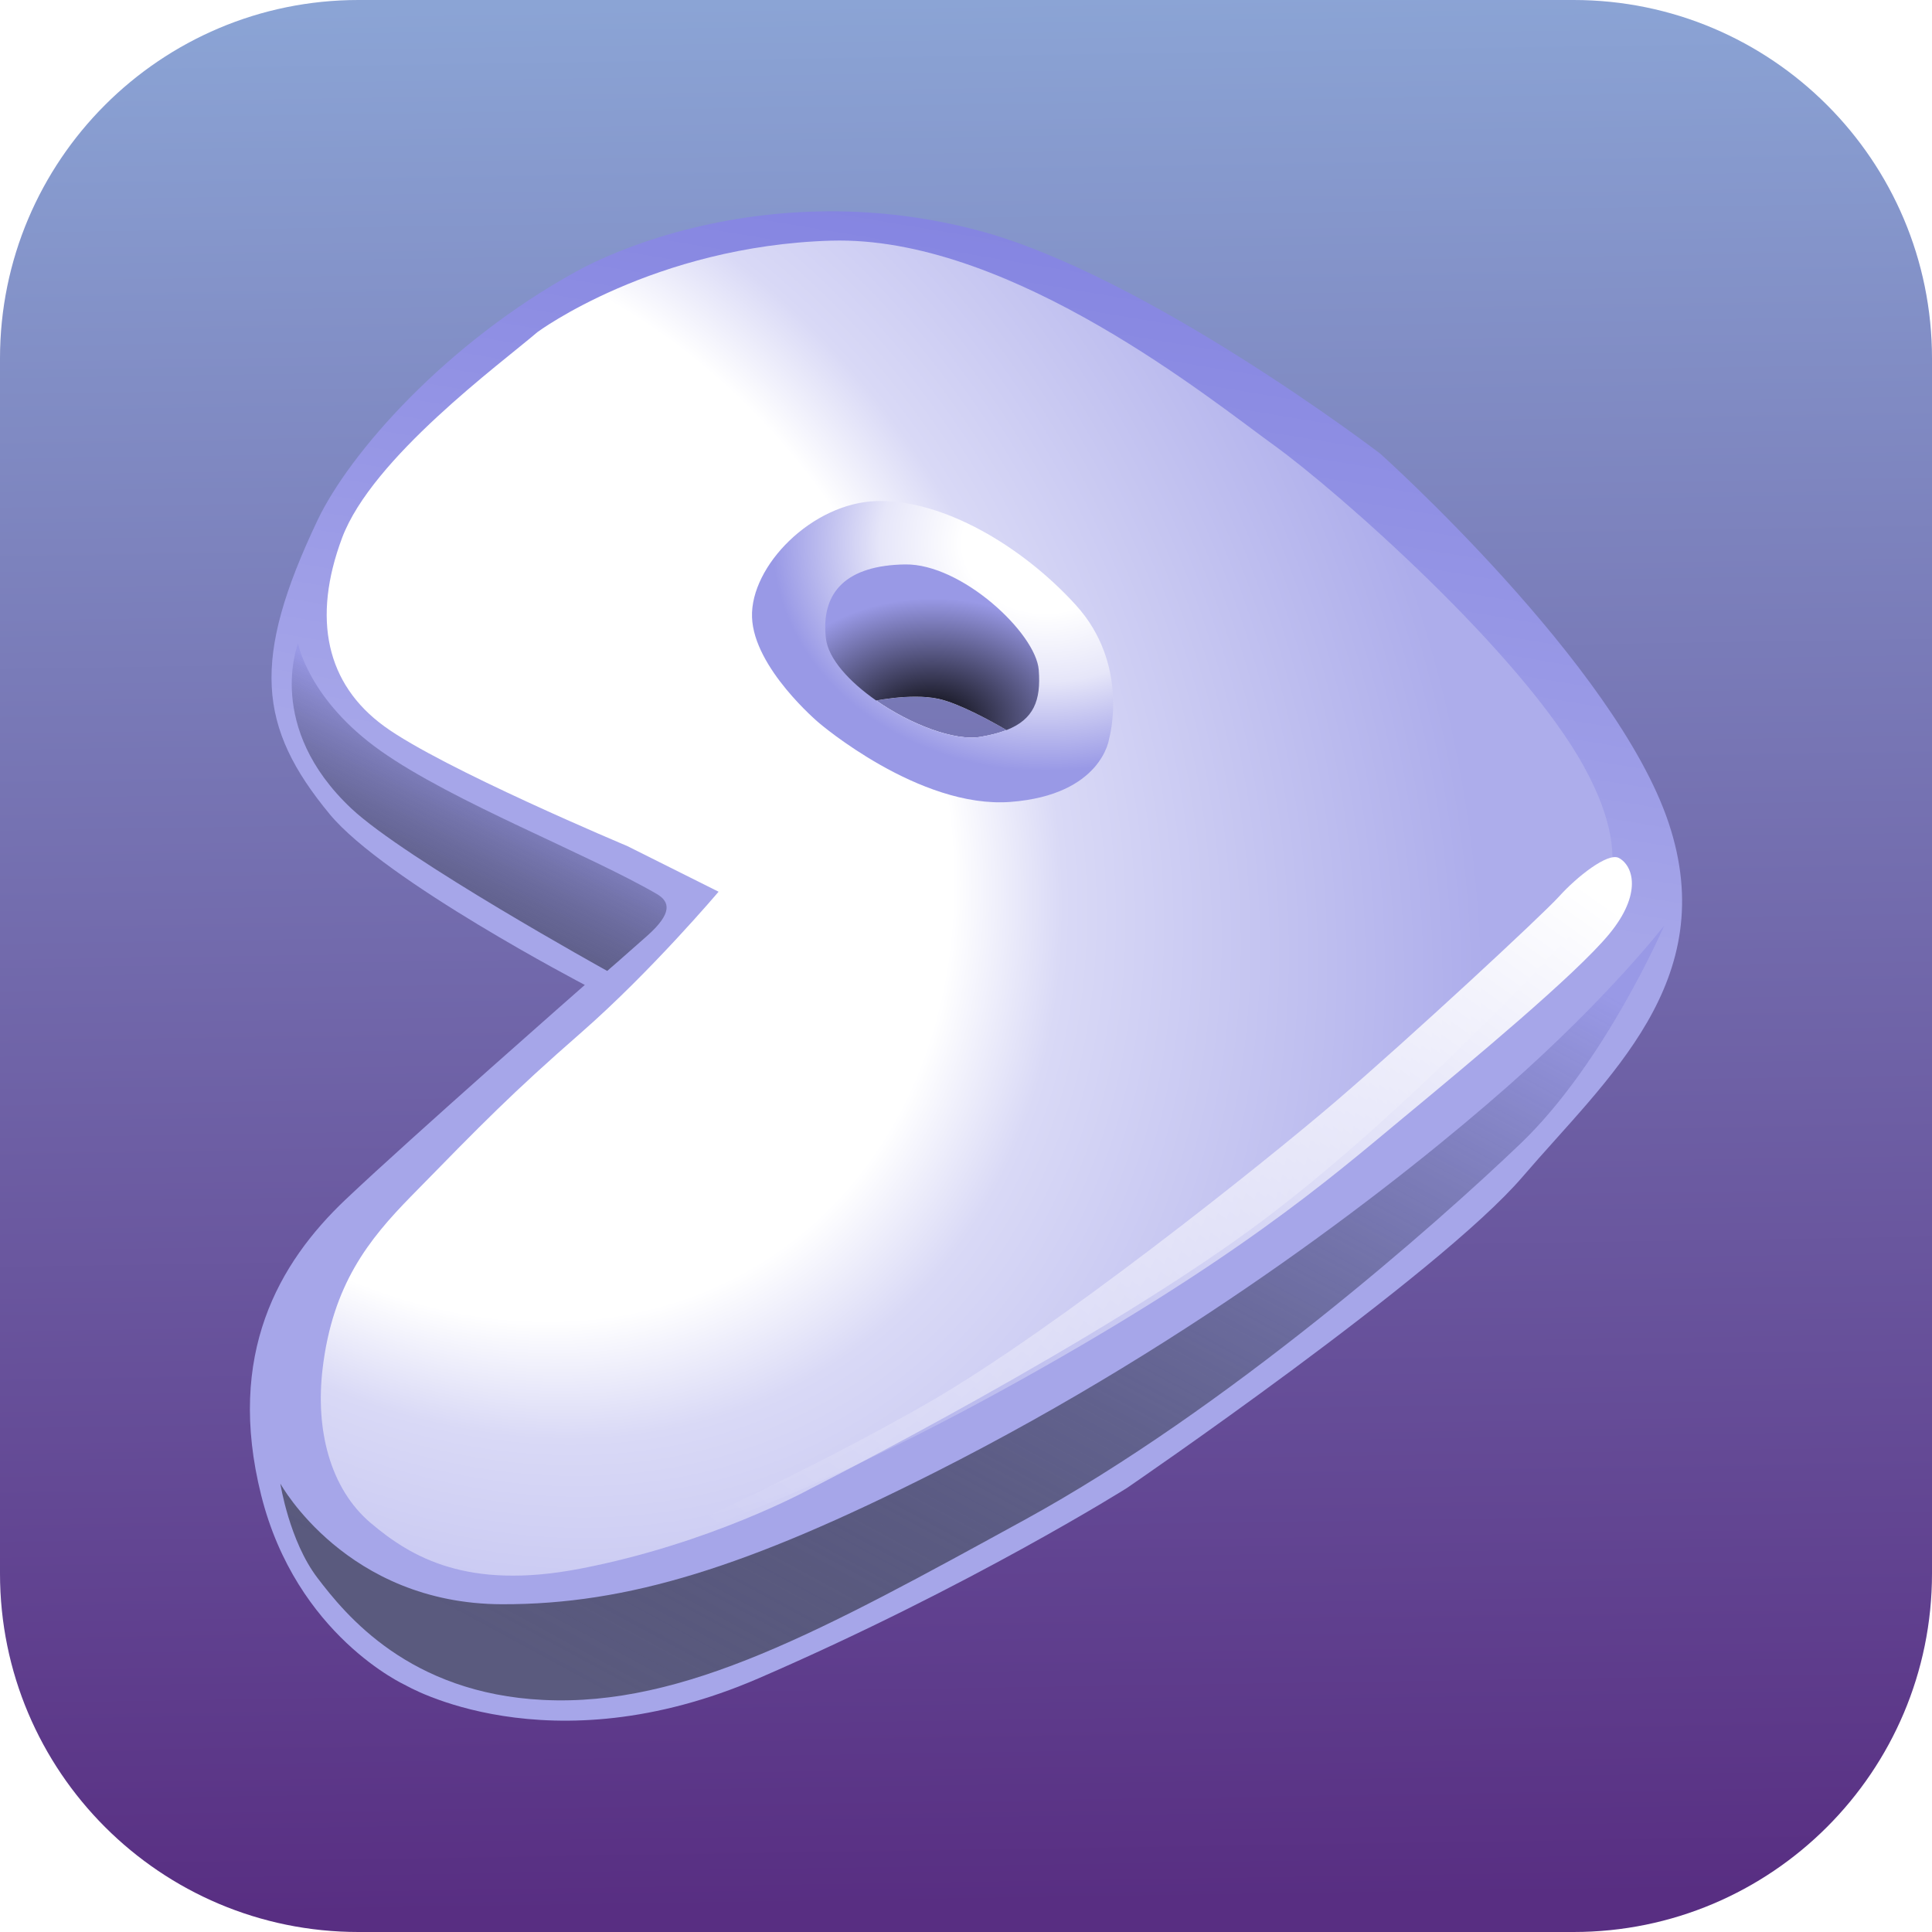
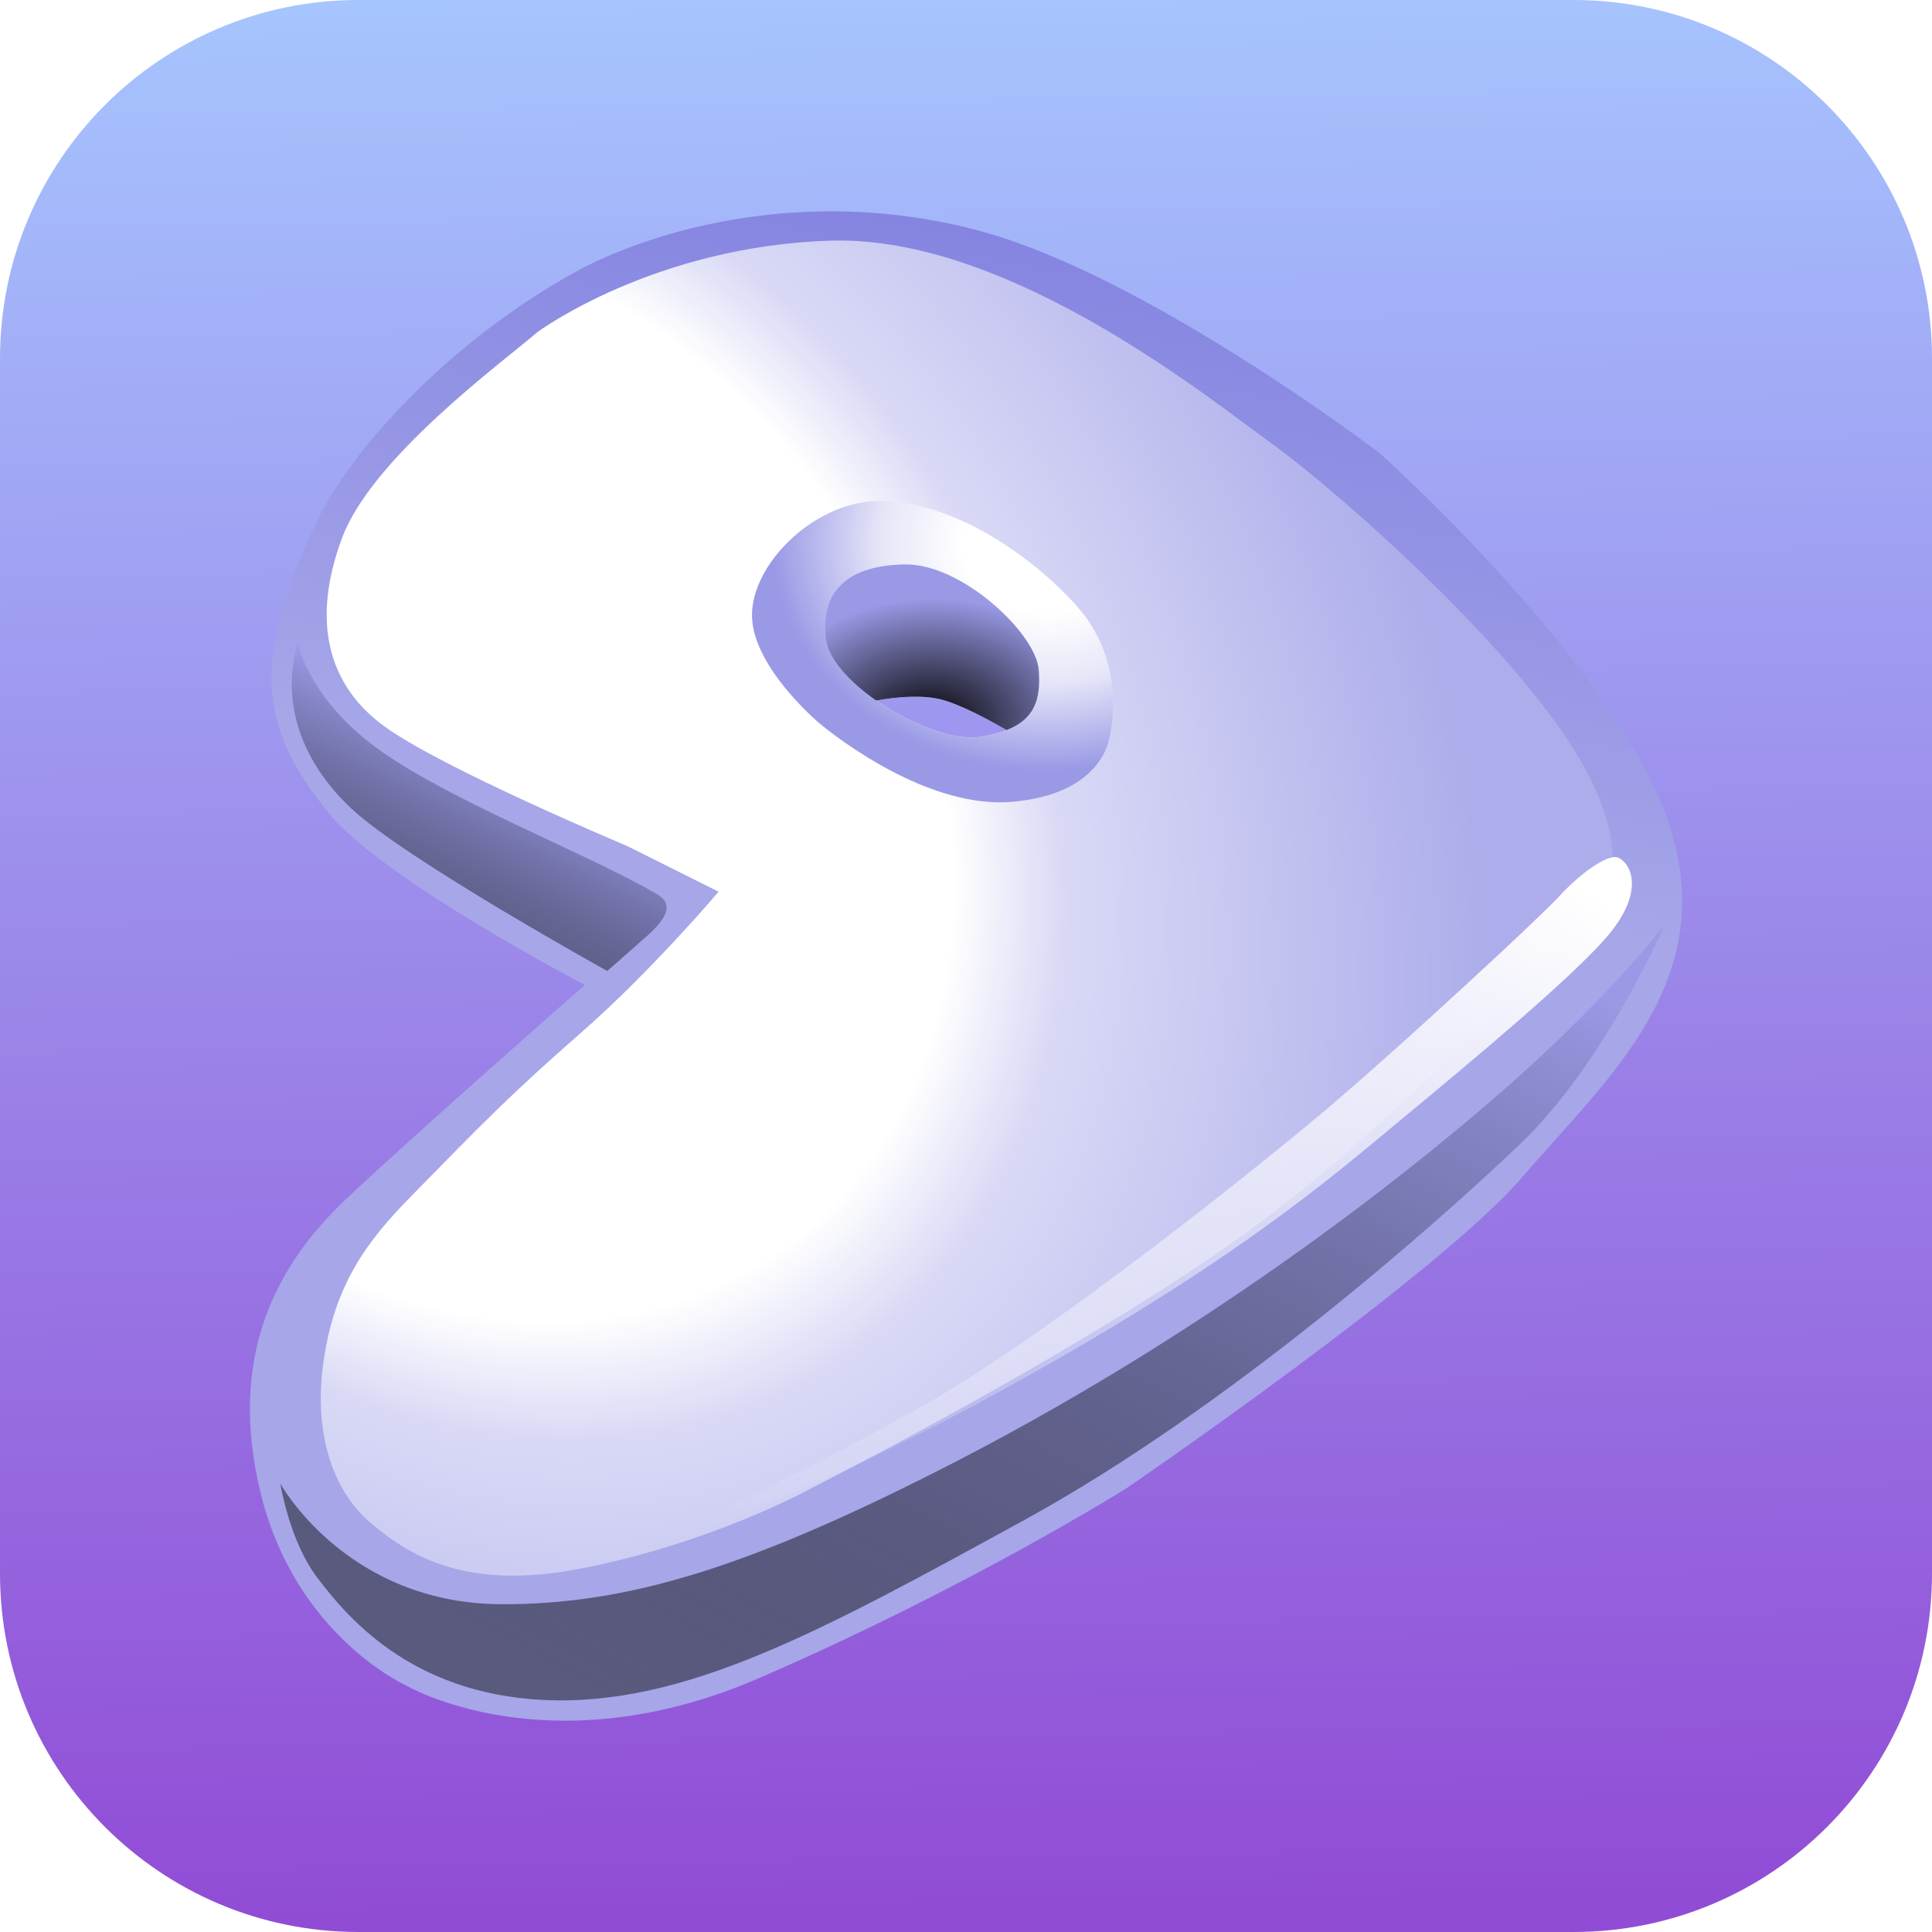
<svg xmlns="http://www.w3.org/2000/svg" xmlns:ns1="http://vectornator.io" height="100%" stroke-miterlimit="10" style="fill-rule:nonzero;clip-rule:evenodd;stroke-linecap:round;stroke-linejoin:round;" version="1.1" viewBox="0 0 512 512" width="100%" xml:space="preserve">
  <defs>
    <linearGradient gradientTransform="matrix(1 0 0 1 0 0)" gradientUnits="userSpaceOnUse" id="LinearGradient" x1="246.99" x2="254.91" y1="-0.49" y2="505.165">
-       <stop offset="0.001" stop-color="#8ba4d5" />
-       <stop offset="1" stop-color="#582e82" />
+       <stop offset="0.001" stop-color="#a6c4fe" />
+       <stop offset="1" stop-color="#914cd6" />
    </linearGradient>
    <linearGradient gradientTransform="matrix(0.849025 0 0 -0.849025 1648.65 796.813)" gradientUnits="userSpaceOnUse" id="LinearGradient_2" x1="-1599.24" x2="-1639.04" y1="918.2" y2="679.198">
      <stop offset="0" stop-color="#7b7bdf" />
      <stop offset="1" stop-color="#a6a6e9" />
    </linearGradient>
    <radialGradient cx="-1885.29" cy="829.898" gradientTransform="matrix(0.586676 0.858959 0.692295 -0.472907 649.998 2216.98)" gradientUnits="userSpaceOnUse" id="RadialGradient" r="303.342">
      <stop offset="0" stop-color="#ffffff" />
      <stop offset="0.487" stop-color="#ffffff" />
      <stop offset="0.593" stop-color="#d9d9f6" />
      <stop offset="1" stop-color="#adadeb" />
    </radialGradient>
    <radialGradient cx="-1668.81" cy="741.623" gradientTransform="matrix(0.929598 0 0 -0.775415 1828.41 719.091)" gradientUnits="userSpaceOnUse" id="RadialGradient_2" r="77.791">
      <stop offset="0" stop-color="#ffffff" />
      <stop offset="0.304" stop-color="#ffffff" />
      <stop offset="0.607" stop-color="#e6e6f9" />
      <stop offset="1" stop-color="#9999e6" />
    </radialGradient>
    <radialGradient cx="-1751.85" cy="675.091" gradientTransform="matrix(1.27659 -0.047885 -0.0348949 -0.929937 2506.28 735.704)" gradientUnits="userSpaceOnUse" id="RadialGradient_3" r="35.682">
      <stop offset="0" stop-color="#000000" />
      <stop offset="1" stop-color="#9999e6" />
    </radialGradient>
    <linearGradient gradientTransform="matrix(0.919664 0 0 -0.78382 1806.26 727.93)" gradientUnits="userSpaceOnUse" id="LinearGradient_3" x1="-1862.07" x2="-1819.72" y1="601.986" y2="674.7">
      <stop offset="0" stop-color="#000000" stop-opacity="0.459" />
      <stop offset="1" stop-color="#9999e6" />
    </linearGradient>
    <linearGradient gradientTransform="matrix(1.14474 0 0 -0.629722 2308.4 565.165)" gradientUnits="userSpaceOnUse" id="LinearGradient_4" x1="-1911.38" x2="-1649.58" y1="218.944" y2="484.526">
      <stop offset="0" stop-color="#000000" stop-opacity="0.459" />
      <stop offset="1" stop-color="#9999e6" />
    </linearGradient>
    <linearGradient gradientTransform="matrix(1.01934 0 0 -0.707153 2028.55 647.011)" gradientUnits="userSpaceOnUse" id="LinearGradient_5" x1="-1567.52" x2="-1804.65" y1="572.244" y2="341.105">
      <stop offset="0" stop-color="#ffffff" />
      <stop offset="1" stop-color="#ffffff" stop-opacity="0" />
    </linearGradient>
  </defs>
  <g id="Ebene-1" ns1:layerName="Ebene 1">
    <path d="M2.84217e-14 95C2.84217e-14 42.533 42.533 0 95 0L417 0C469.467 0 512 42.533 512 95L512 417C512 469.467 469.467 512 417 512L95 512C42.533 512 2.84217e-14 469.467 2.84217e-14 417L2.84217e-14 95Z" fill="url(#LinearGradient)" fill-rule="nonzero" opacity="1" stroke="none" ns1:layerName="Rechteck 1" />
    <g opacity="1" ns1:layerName="g">
      <path d="M219.802 56.001C188.912 56.092 164.419 65.496 152.703 71.946C118.279 90.901 92.627 119.98 84.118 137.932C66.633 174.767 68.231 192.619 87.382 215.777C101.917 233.353 154.985 261.014 154.985 261.014C154.985 261.014 109.292 301.113 91.573 317.898C73.856 334.684 59.882 358.919 69.207 396.22C78.532 433.522 107.439 446.578 107.439 446.578C107.439 446.578 145.199 468.967 201.15 444.72C257.103 420.475 298.602 394.363 298.602 394.363C298.602 394.363 381.129 337.959 403.509 311.848C425.891 285.738 456.208 260.075 442.22 218.111C428.232 176.146 365.755 120.208 365.755 120.208C365.755 120.208 303.47 72.578 258.618 60.909C245.945 57.608 232.898 55.958 219.802 56.001ZM242.62 184.628C244.729 184.628 246.865 184.788 248.775 185.212C254.117 186.398 262.284 190.858 266.765 193.464C264.856 194.214 262.589 194.805 259.893 195.268C252.942 196.462 241.313 191.987 232.193 185.637C234.538 185.212 238.525 184.628 242.62 184.628Z" fill="url(#LinearGradient_2)" fill-rule="nonzero" opacity="1" stroke="none" ns1:layerName="path" />
      <path d="M222.482 63.748C221.743 63.748 221.016 63.752 220.28 63.775C173.187 65.173 142.408 88.024 142.408 88.024C132.617 96.417 98.57 121.359 90.644 142.574C82.659 163.946 86.453 181.291 101.841 192.481C117.227 203.671 166.181 224.187 166.181 224.187L190.43 236.312C190.43 236.312 172.706 257.296 154.055 273.616C135.404 289.935 128.208 297.351 108.924 317.048C97.738 328.475 88.159 340.383 85.496 362.683C83.556 378.933 87.458 394.481 98.258 403.622C109.059 412.765 123.921 421.438 153.604 415.747C188.181 409.119 214.336 394.76 214.336 394.76C214.336 394.76 293.21 354.872 335.64 322.699C378.071 290.527 421.073 242.361 421.073 242.361C421.073 242.361 435.962 232.57 419.747 203.12C403.155 172.983 354.416 130.127 337.63 118.005C321.108 106.072 269.026 63.734 222.482 63.748ZM242.62 184.628C244.729 184.628 246.865 184.788 248.775 185.212C254.117 186.398 262.284 190.858 266.765 193.464C264.856 194.214 262.589 194.805 259.893 195.268C252.942 196.462 241.313 191.987 232.193 185.637C234.538 185.212 238.525 184.628 242.62 184.628Z" fill="url(#RadialGradient)" fill-rule="nonzero" opacity="1" stroke="none" ns1:layerName="path" />
      <path d="M232.405 132.784C215.153 133.25 198.826 150.039 199.293 163.561C199.76 177.083 217.016 191.553 217.016 191.553C217.016 191.553 243.579 214.378 267.825 212.513C292.071 210.648 293.933 195.745 293.933 195.745C293.933 195.745 299.526 176.151 285.07 160.298C270.617 144.445 249.658 132.318 232.405 132.784ZM242.62 184.628C244.729 184.628 246.865 184.788 248.775 185.212C254.117 186.398 262.284 190.858 266.765 193.464C264.856 194.214 262.589 194.805 259.893 195.268C252.942 196.462 241.313 191.987 232.193 185.637C234.538 185.212 238.525 184.628 242.62 184.628Z" fill="url(#RadialGradient_2)" fill-rule="nonzero" opacity="1" stroke="none" ns1:layerName="path" />
      <path d="M239.861 149.579C224.474 149.812 217.468 156.744 218.874 169.16C219.487 174.577 225.071 180.678 232.193 185.636C234.539 185.212 238.526 184.627 242.62 184.627C244.729 184.627 246.865 184.787 248.775 185.211C254.11 186.397 262.255 190.856 266.737 193.463C266.743 193.466 266.758 193.46 266.764 193.463C273.939 190.644 275.913 185.657 275.28 177.544C274.516 167.735 254.781 149.346 239.861 149.579ZM266.551 193.543C266.231 193.666 265.886 193.773 265.543 193.888C265.888 193.772 266.229 193.665 266.551 193.543Z" fill="url(#RadialGradient_3)" fill-rule="nonzero" opacity="1" stroke="none" ns1:layerName="path" />
      <path d="M78.99 170.559C78.99 170.559 81.787 185.48 100.905 199.001C120.022 212.524 155.436 226.118 174.039 236.903C177.604 238.971 178.208 242.039 171.516 247.993C165.101 253.697 160.916 257.308 160.916 257.308C160.916 257.308 107.352 227.65 93.129 214.277C70.139 192.661 78.99 170.559 78.99 170.559Z" fill="url(#LinearGradient_3)" fill-rule="nonzero" opacity="1" stroke="none" ns1:layerName="path" />
      <path d="M74.296 393.169C74.296 393.169 91.776 425.052 133.077 425.141C166.386 425.212 198.074 415.267 247.78 390.171C318.154 354.636 372.23 311.922 399.274 288.142C426.318 264.362 441.03 245.281 441.03 245.281C441.03 245.281 425.427 281.531 403.047 302.979C380.666 324.428 325.179 373.386 271.559 402.76C217.939 432.135 181.429 452.339 143.951 450.501C108.398 448.757 91.579 427.938 84.119 418.147C76.659 408.356 74.296 393.169 74.296 393.169Z" fill="url(#LinearGradient_4)" fill-rule="nonzero" opacity="1" stroke="none" ns1:layerName="path" />
      <path d="M170.379 409.754C170.379 409.754 203.017 402.76 265.031 368.722C327.045 334.685 352.89 311.965 371.514 296.535C390.138 281.105 417.577 258.281 426.436 247.557C435.296 236.833 432.8 229.395 429.023 227.374C426.117 225.817 417.888 232.357 413.234 237.504C408.581 242.65 373.671 275.003 354.089 291.789C334.506 308.574 279.486 352.403 246.38 371.52C213.275 390.636 170.379 409.754 170.379 409.754Z" fill="url(#LinearGradient_5)" fill-rule="nonzero" opacity="1" stroke="none" ns1:layerName="path" />
    </g>
  </g>
</svg>
